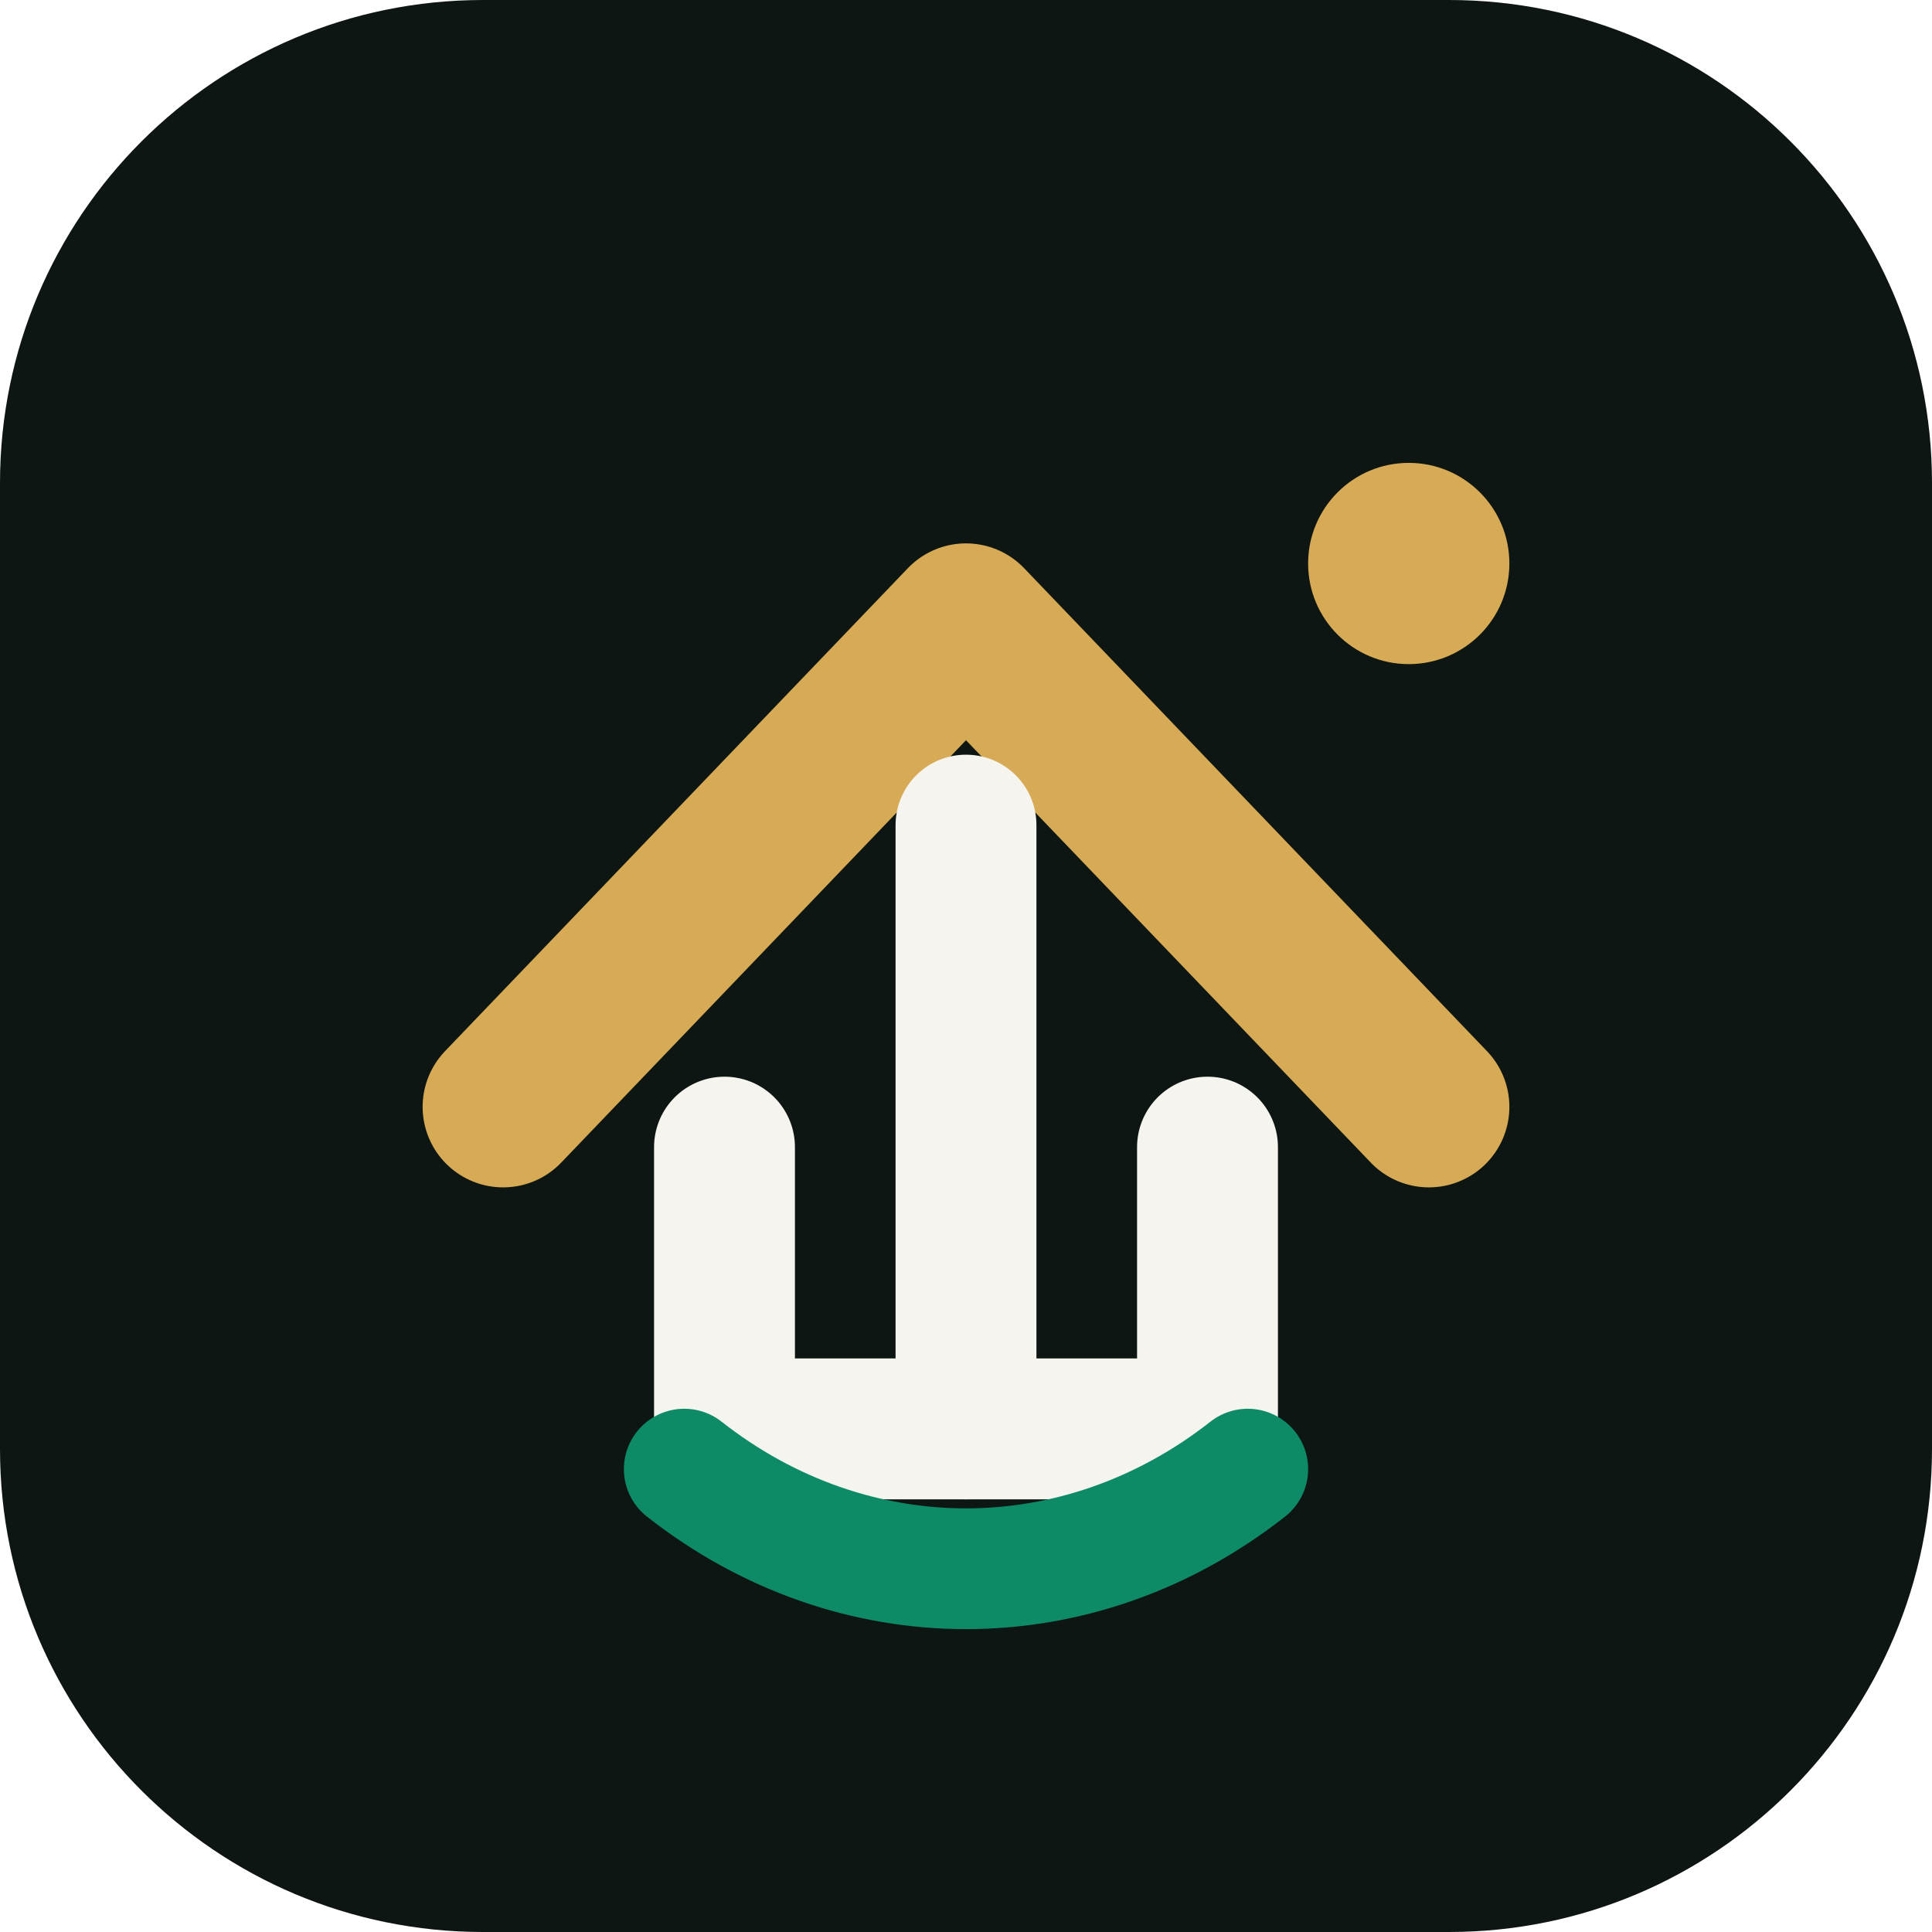
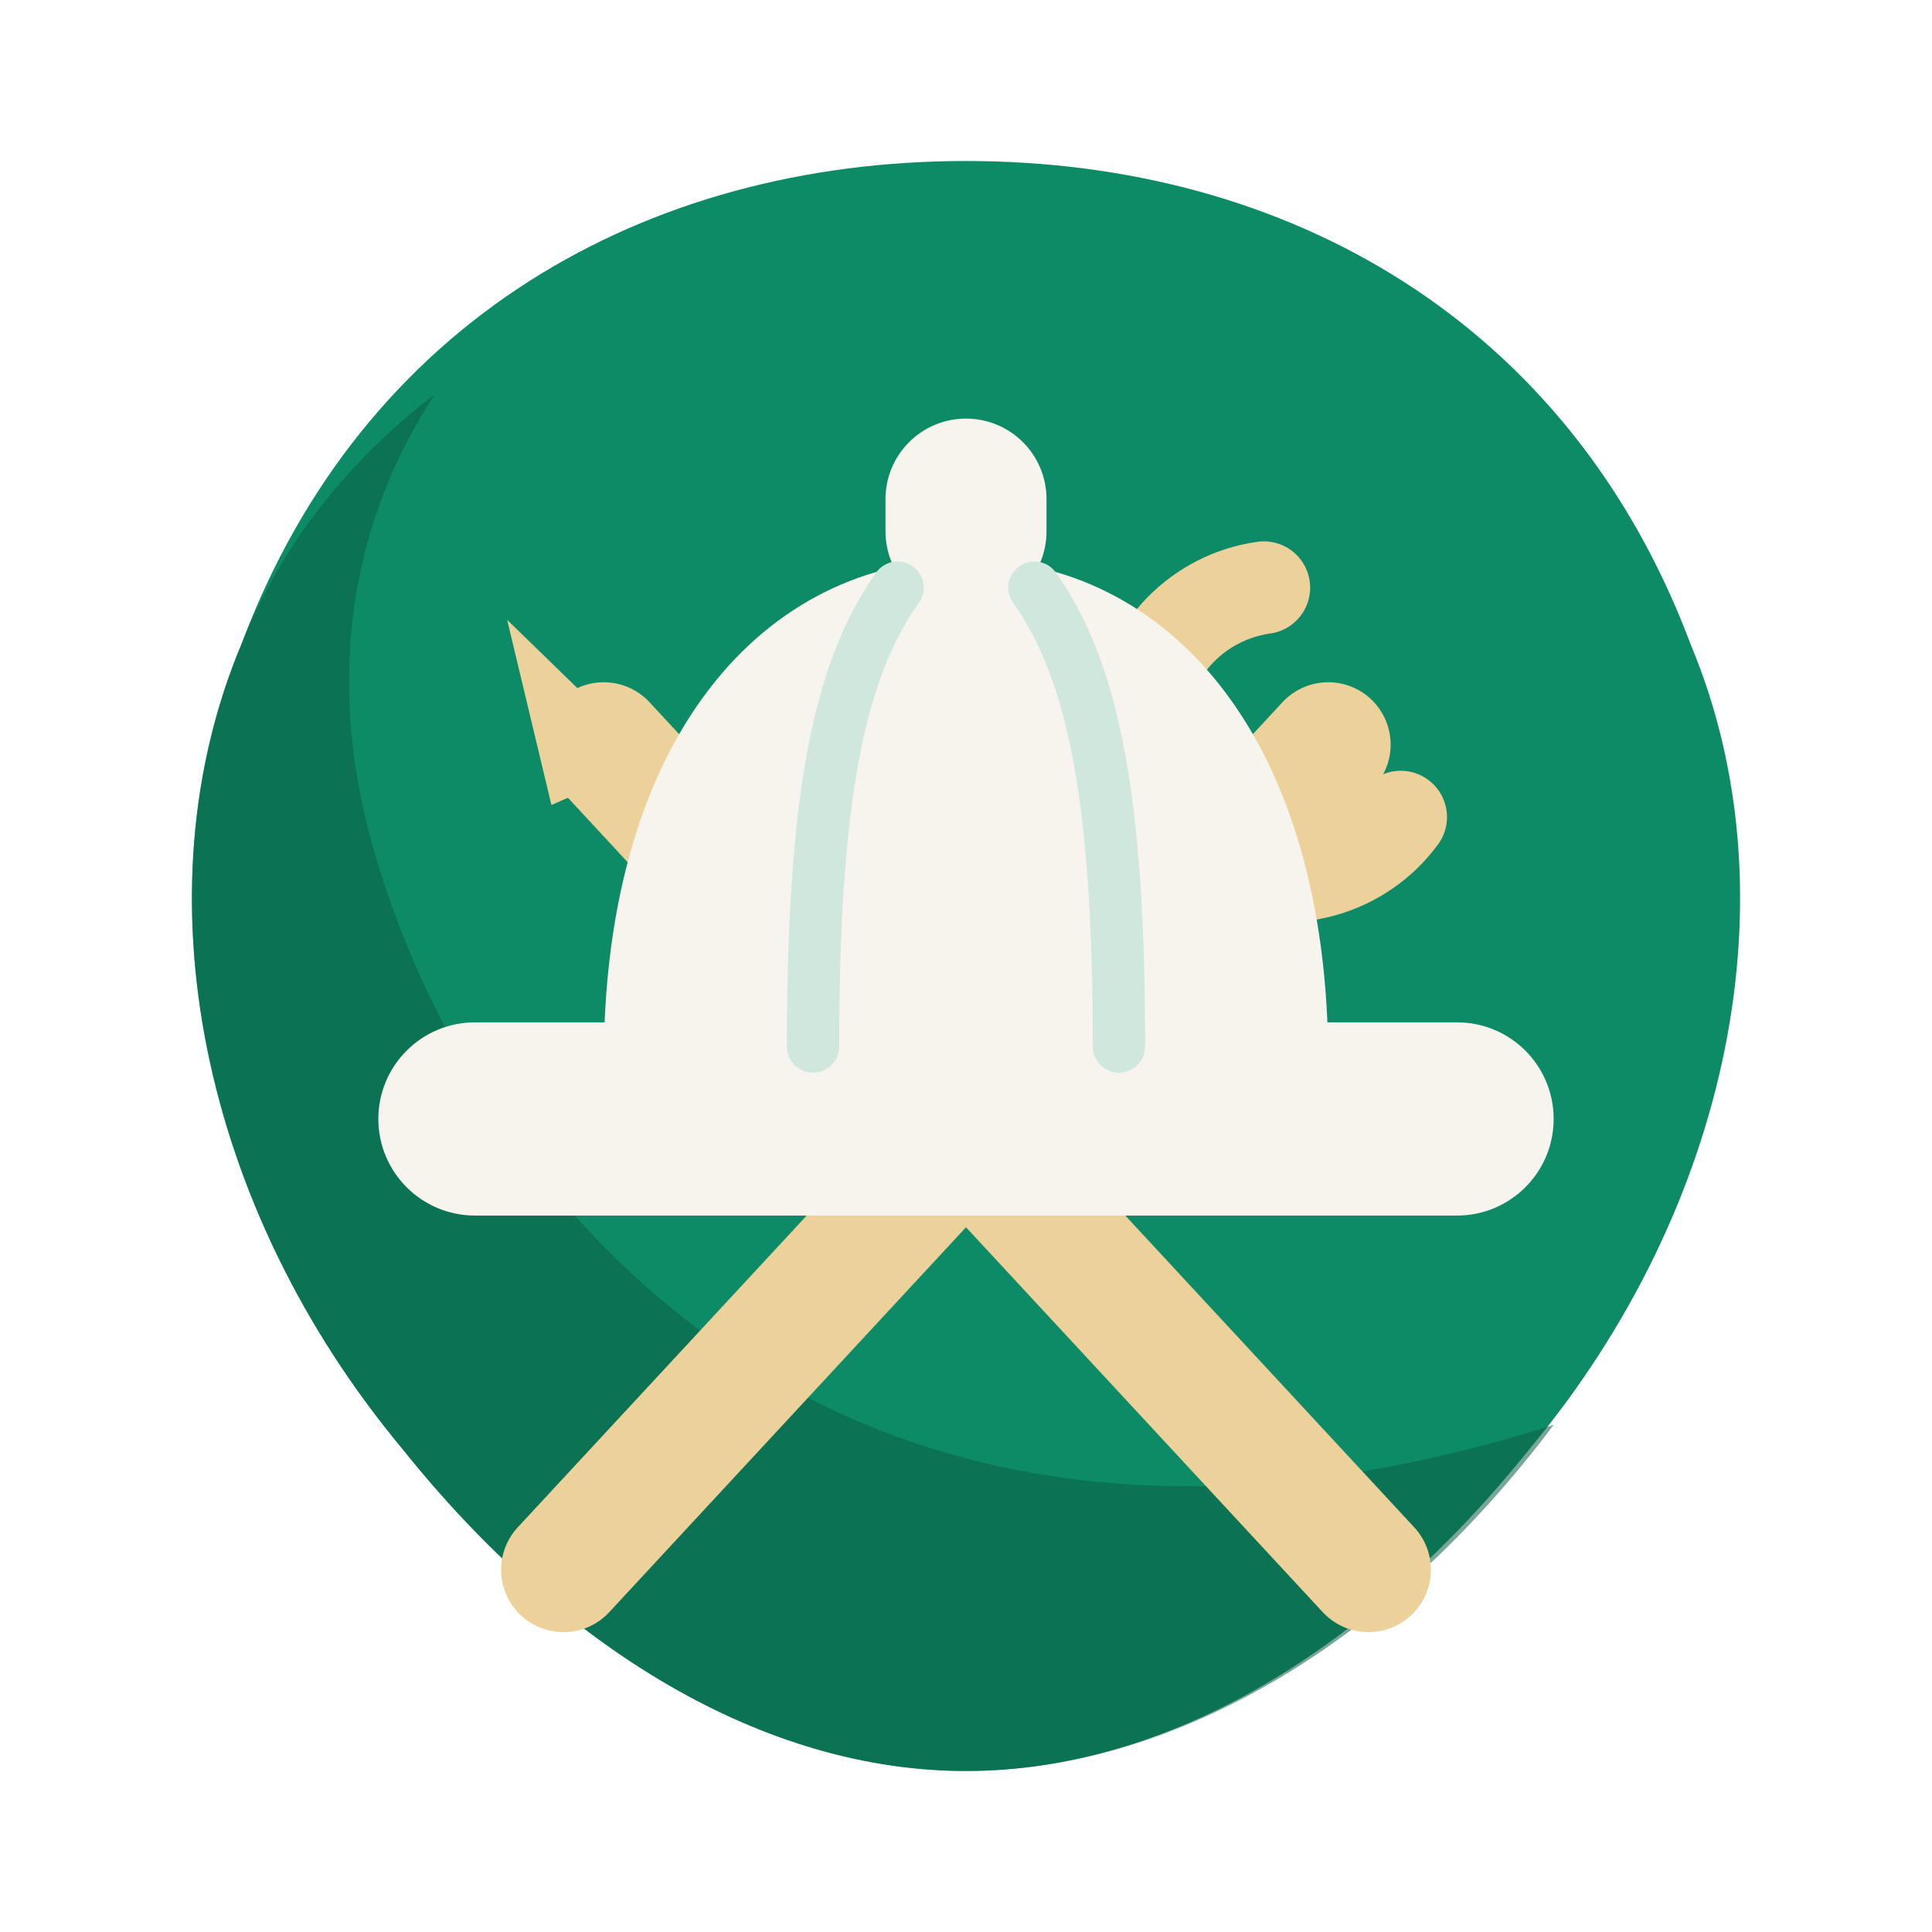
- <svg xmlns="http://www.w3.org/2000/svg" viewBox="0 0 48 48" role="img" aria-label="ArtisanMU">
-   <rect width="48" height="48" rx="12" fill="#0d1612" />
-   <path d="M12.5 27.5 24 15.5l11.5 12" fill="none" stroke="#d7aa55" stroke-width="4" stroke-linecap="round" stroke-linejoin="round" />
-   <path d="M18 28.5v7h12v-7" fill="none" stroke="#f6f4ef" stroke-width="3.5" stroke-linecap="round" stroke-linejoin="round" />
-   <path d="M24 20.5v15" fill="none" stroke="#f6f4ef" stroke-width="3.5" stroke-linecap="round" />
-   <path d="M17 36.5c4.2 3.3 9.8 3.3 14 0" fill="none" stroke="#0d8b66" stroke-width="3" stroke-linecap="round" />
-   <circle cx="35" cy="14" r="2.5" fill="#d7aa55" />
+ <svg xmlns="http://www.w3.org/2000/svg" viewBox="0 0 48 48" role="img" aria-label="Artisan Moris">
+   <path d="M24 4C32 4 39 8 42 16C44.6 22.2 43 30 38 36C34 41 29 44 24 44C19 44 14 41 10 36C5 30 3.4 22.2 6 16C9 8 16 4 24 4Z" fill="#0d8b66" />
+   <path d="M24 44C19 44 14 41 10 36C5 30 3.4 22.2 6 16C7 13.5 8.7 11.4 10.8 9.8C8.7 13 8 17 9.4 21.5C12 30 21 41 38.6 35.4C34.4 41 29 44 24 44Z" fill="#0a5e46" opacity="0.55" />
+   <path d="M14 39 L33 18.5" stroke="#ecd29a" stroke-width="3.1" stroke-linecap="round" />
+   <path d="M34 39 L15 18.5" stroke="#ecd29a" stroke-width="3.1" stroke-linecap="round" />
+   <path d="M31.4 14.6a3.6 3.6 0 1 0 3.4 5.7" fill="none" stroke="#ecd29a" stroke-width="2.3" stroke-linecap="round" />
+   <path d="M12.6 15.4l3.6 3.5-2.5 1.1z" fill="#ecd29a" />
+   <rect x="9.4" y="25.4" width="29.2" height="4.8" rx="2.4" fill="#f7f4ee" />
+   <path d="M15 26.4C15 18.3 19 13.9 24 13.9C29 13.9 33 18.3 33 26.4Z" fill="#f7f4ee" />
+   <rect x="22" y="10.4" width="4" height="4.8" rx="2" fill="#f7f4ee" />
+   <path d="M20.2 26C20.2 20 20.8 16.7 22.3 14.6" fill="none" stroke="#cfe7dd" stroke-width="1.3" stroke-linecap="round" />
+   <path d="M27.8 26C27.8 20 27.2 16.7 25.7 14.6" fill="none" stroke="#cfe7dd" stroke-width="1.3" stroke-linecap="round" />
</svg>
